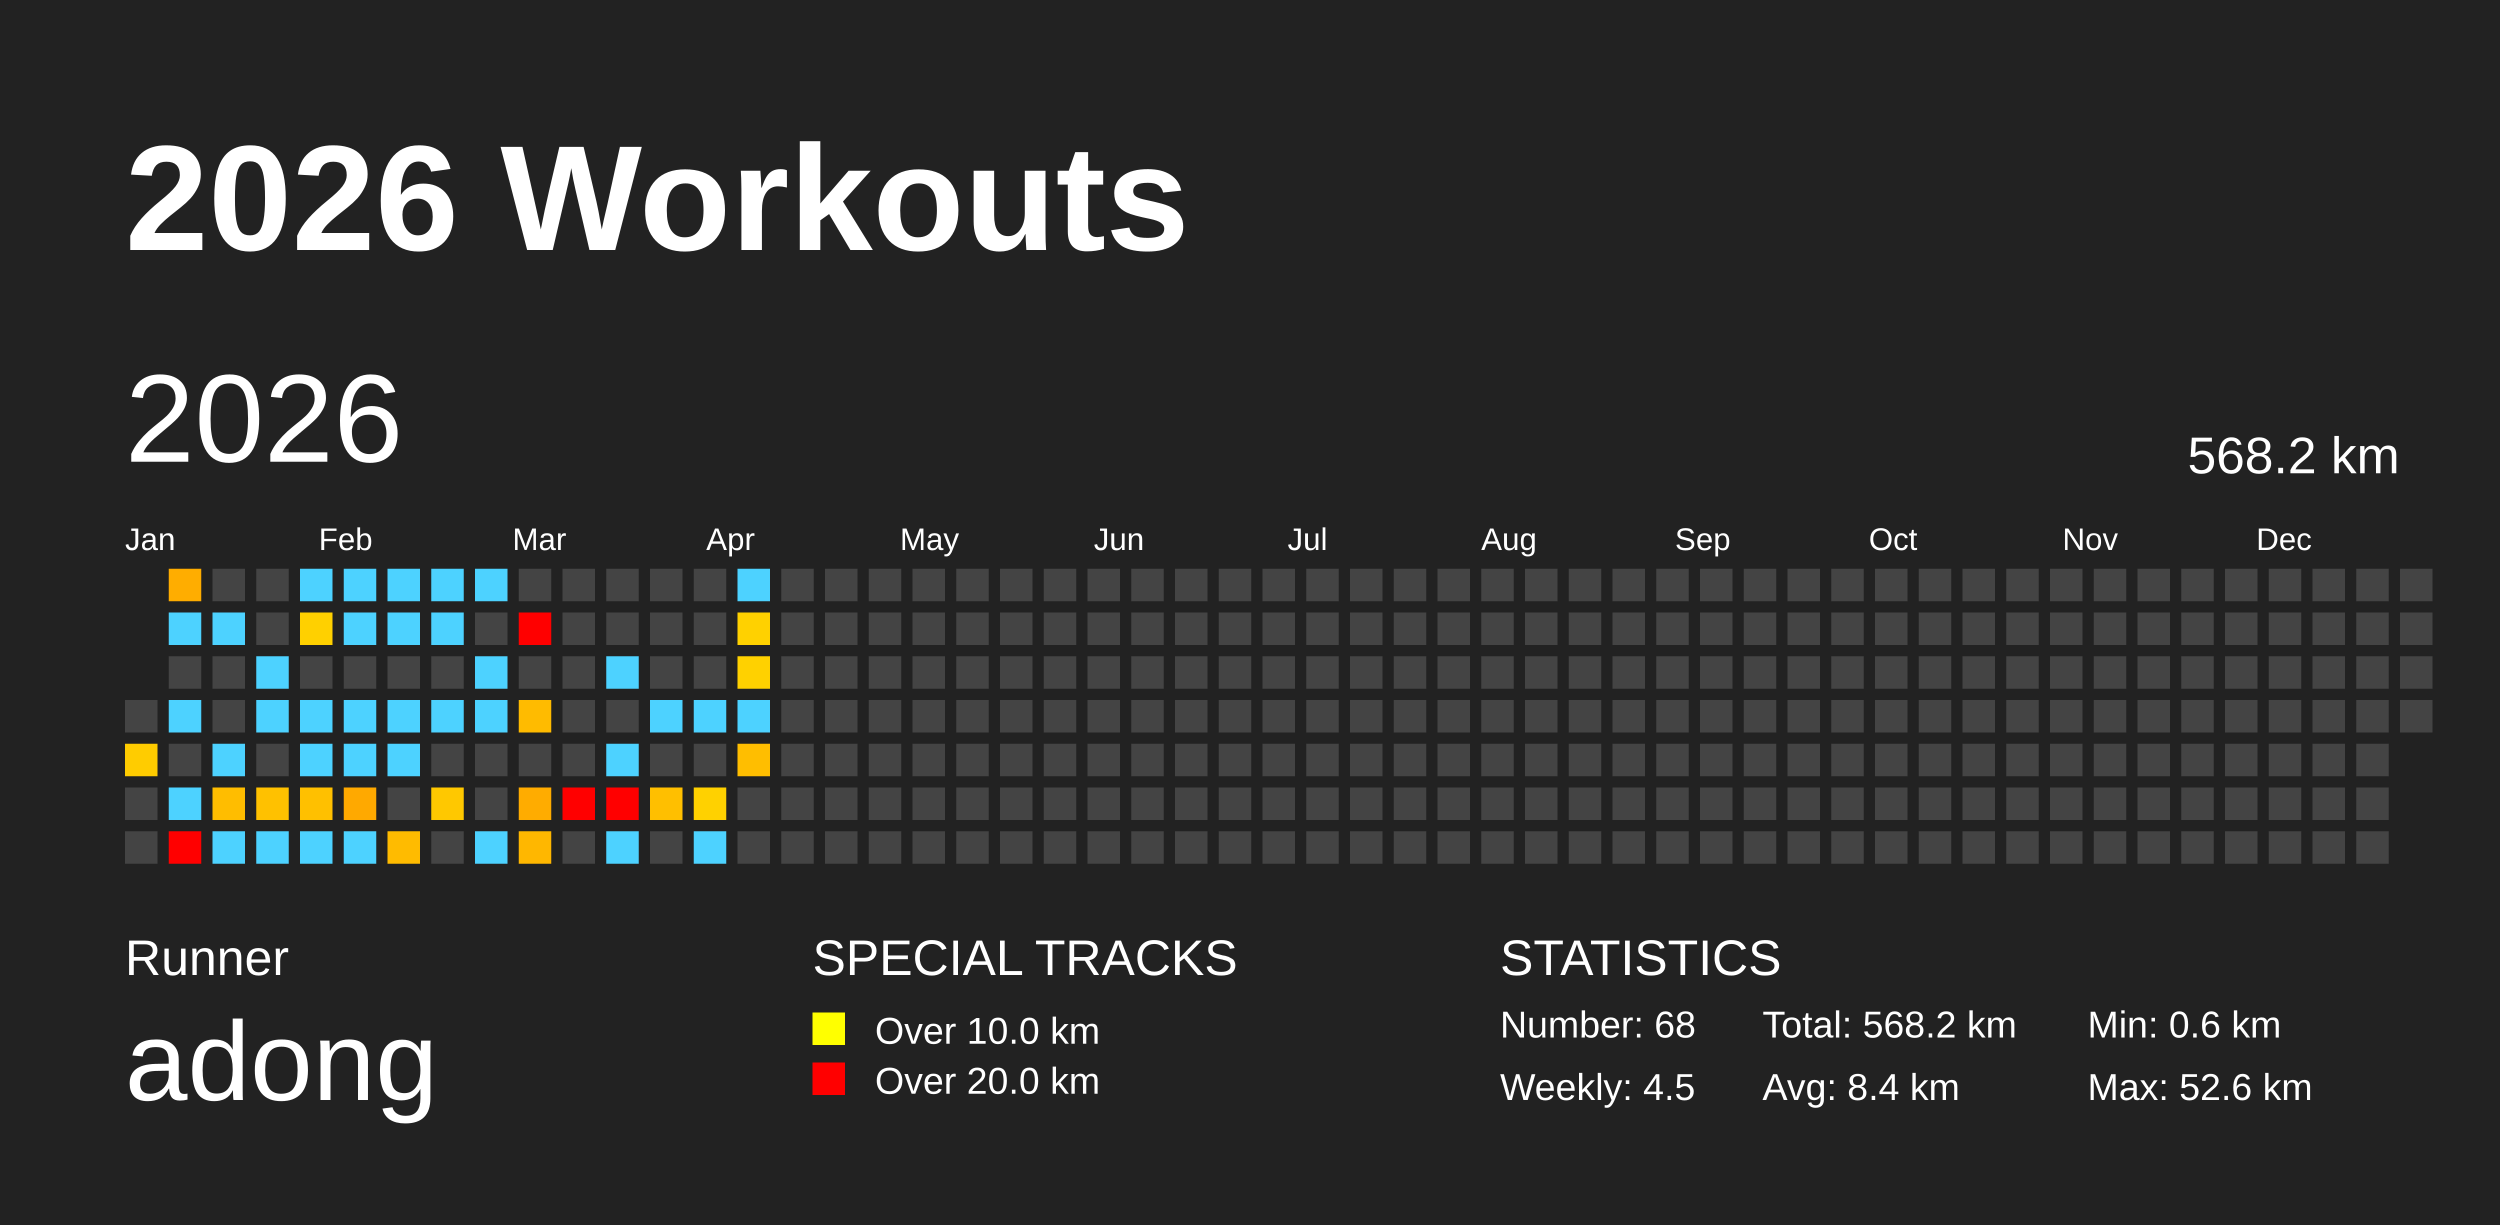
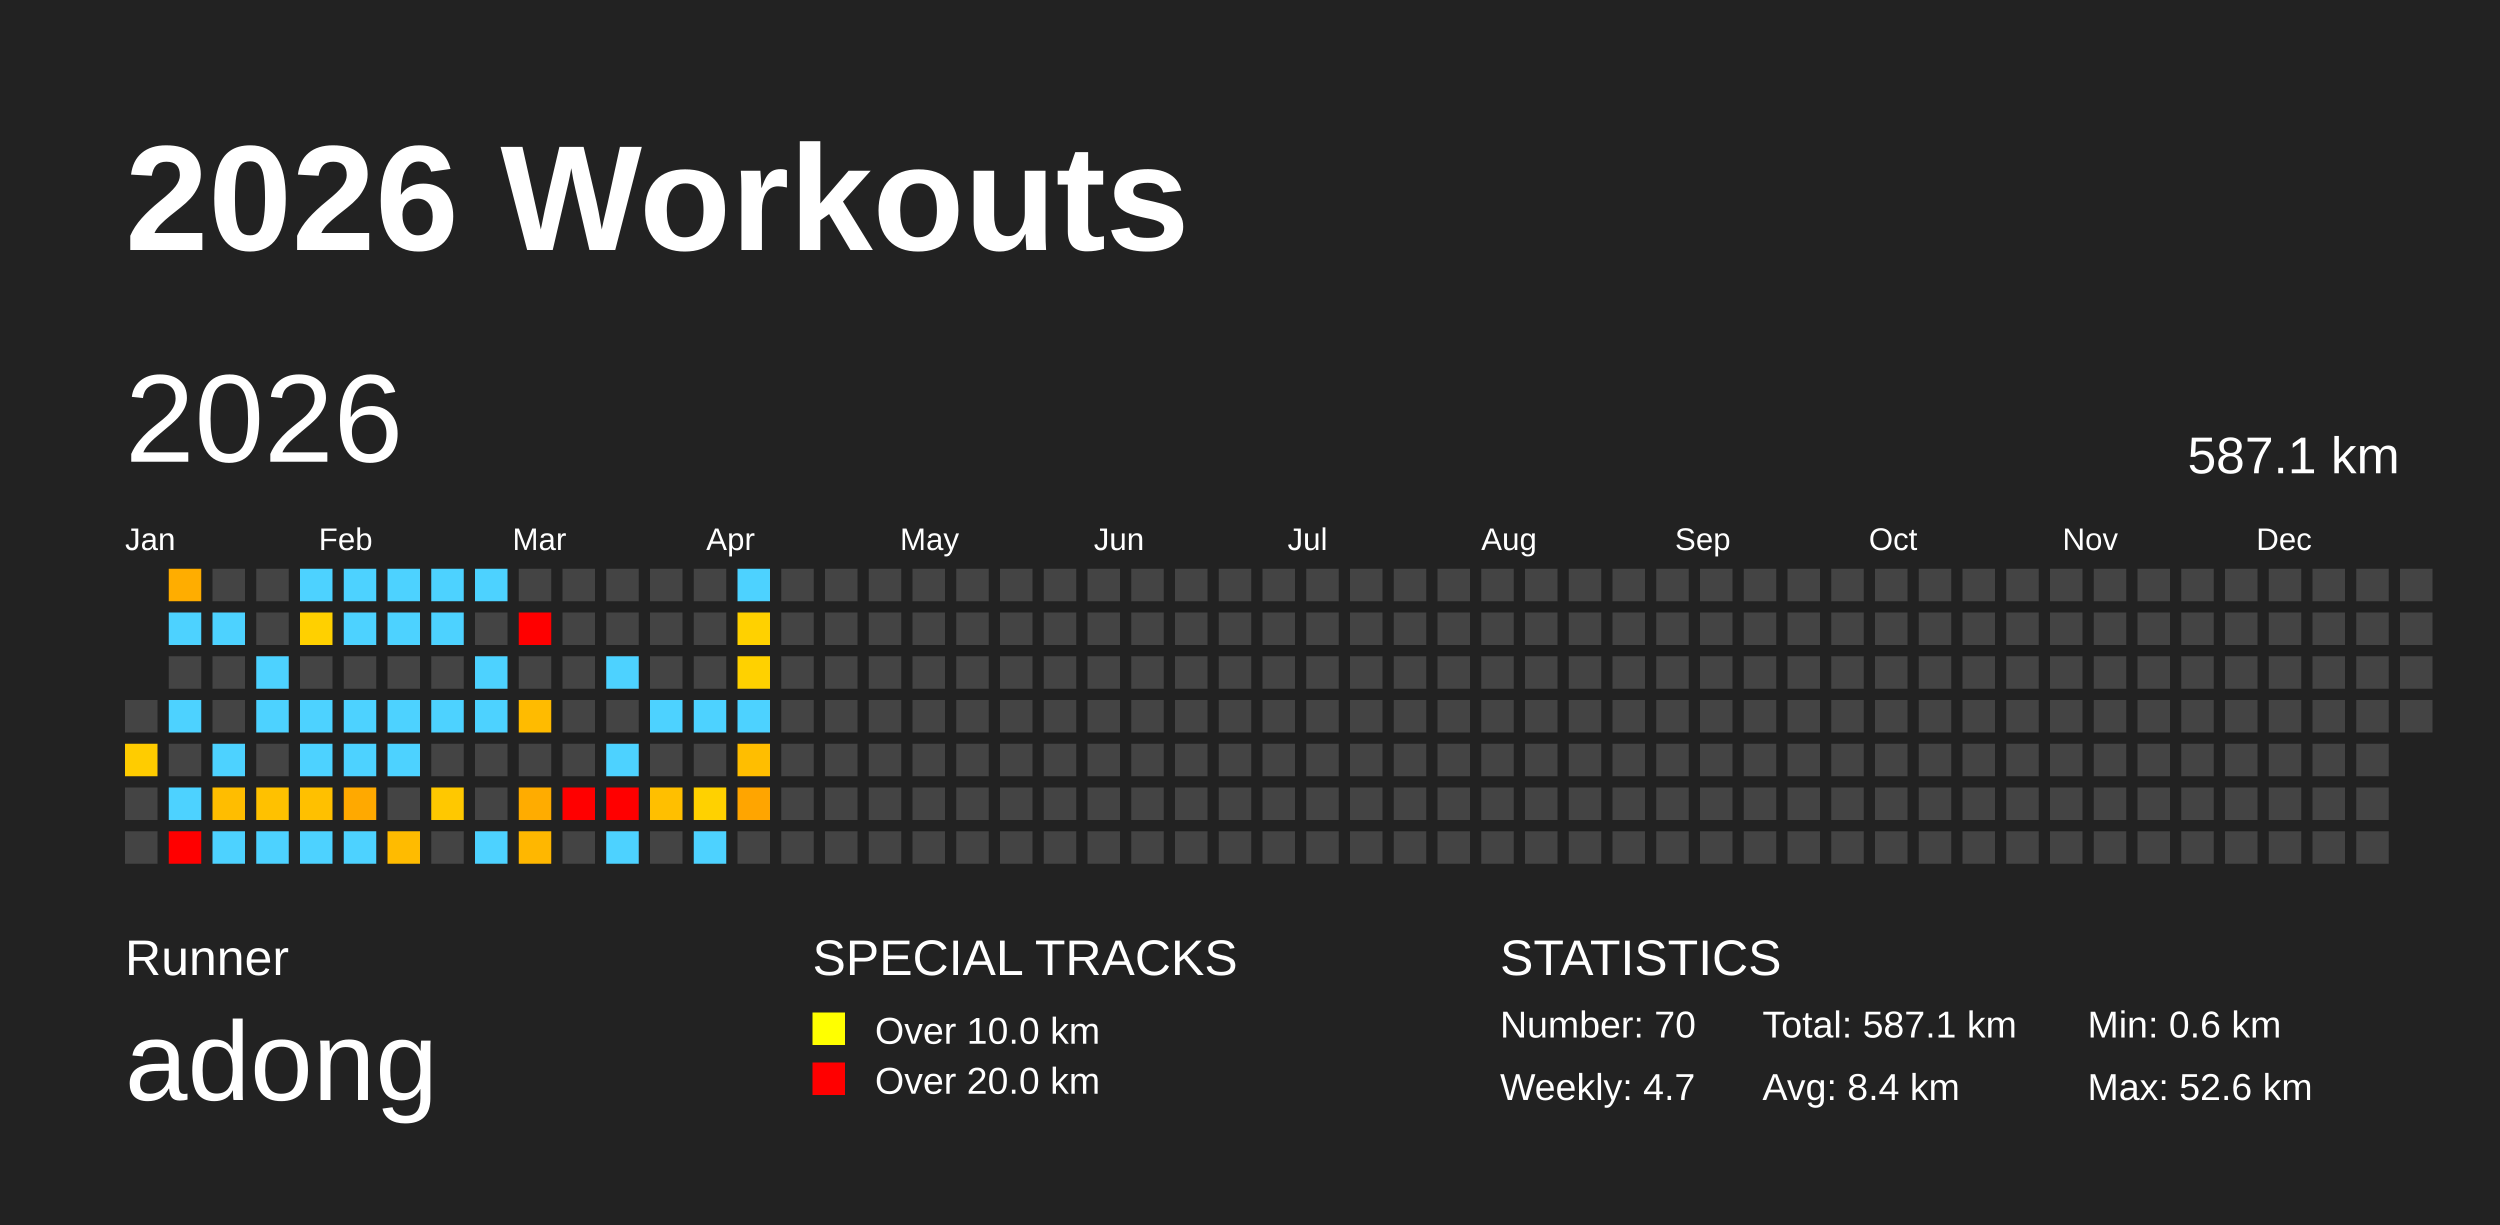
<svg xmlns="http://www.w3.org/2000/svg" baseProfile="full" height="98mm" version="1.1" viewBox="0,0,200,98" width="200mm">
  <defs />
  <rect fill="#222222" height="98" width="200" x="0" y="0" />
  <text fill="#FFFFFF" style="font-size:12px; font-family:Arial; font-weight:bold;" x="10" y="20">2026 Workouts</text>
  <text fill="#FFFFFF" style="font-size:4px; font-family:Arial" x="10" y="78">Runner</text>
  <text fill="#FFFFFF" style="font-size:9px; font-family:Arial" x="10" y="88">adong</text>
  <text fill="#FFFFFF" style="font-size:4px; font-family:Arial" x="65" y="78">SPECIAL TRACKS</text>
  <rect fill="yellow" height="2.6" width="2.6" x="65" y="81" />
  <text fill="#FFFFFF" style="font-size:3px; font-family:Arial" x="70" y="83.5">Over 10.0 km</text>
  <rect fill="red" height="2.6" width="2.6" x="65" y="85" />
  <text fill="#FFFFFF" style="font-size:3px; font-family:Arial" x="70" y="87.5">Over 20.0 km</text>
  <text fill="#FFFFFF" style="font-size:4px; font-family:Arial" x="120" y="78">STATISTICS</text>
-   <text fill="#FFFFFF" style="font-size:3px; font-family:Arial" x="120" y="83">Number: 68</text>
-   <text fill="#FFFFFF" style="font-size:3px; font-family:Arial" x="120" y="88">Weekly: 4.5</text>
-   <text fill="#FFFFFF" style="font-size:3px; font-family:Arial" x="141" y="83">Total: 568.2 km</text>
+   <text fill="#FFFFFF" style="font-size:3px; font-family:Arial" x="120" y="83">Number: 70</text>
+   <text fill="#FFFFFF" style="font-size:3px; font-family:Arial" x="120" y="88">Weekly: 4.7</text>
+   <text fill="#FFFFFF" style="font-size:3px; font-family:Arial" x="141" y="83">Total: 587.1 km</text>
  <text fill="#FFFFFF" style="font-size:3px; font-family:Arial" x="141" y="88">Avg: 8.4 km</text>
  <text fill="#FFFFFF" style="font-size:3px; font-family:Arial" x="167" y="83">Min: 0.6 km</text>
  <text fill="#FFFFFF" style="font-size:3px; font-family:Arial" x="167" y="88">Max: 52.6 km</text>
  <text dominant-baseline="hanging" fill="#FFFFFF" style="font-size:10.0px; font-family:Arial;" x="10" y="30">2026</text>
-   <text dominant-baseline="hanging" fill="#FFFFFF" style="font-size:4.125px; font-family:Arial;" x="175" y="35">568.2 km</text>
+   <text dominant-baseline="hanging" fill="#FFFFFF" style="font-size:4.125px; font-family:Arial;" x="175" y="35">587.1 km</text>
  <text fill="#FFFFFF" style="font-size:2.5px; font-family:Arial" x="10.0" y="44">Jan</text>
  <text fill="#FFFFFF" style="font-size:2.5px; font-family:Arial" x="25.5" y="44">Feb</text>
  <text fill="#FFFFFF" style="font-size:2.5px; font-family:Arial" x="41.0" y="44">Mar</text>
  <text fill="#FFFFFF" style="font-size:2.5px; font-family:Arial" x="56.5" y="44">Apr</text>
  <text fill="#FFFFFF" style="font-size:2.5px; font-family:Arial" x="72.0" y="44">May</text>
  <text fill="#FFFFFF" style="font-size:2.5px; font-family:Arial" x="87.5" y="44">Jun</text>
  <text fill="#FFFFFF" style="font-size:2.5px; font-family:Arial" x="103.0" y="44">Jul</text>
  <text fill="#FFFFFF" style="font-size:2.5px; font-family:Arial" x="118.5" y="44">Aug</text>
  <text fill="#FFFFFF" style="font-size:2.5px; font-family:Arial" x="134.0" y="44">Sep</text>
  <text fill="#FFFFFF" style="font-size:2.5px; font-family:Arial" x="149.5" y="44">Oct</text>
  <text fill="#FFFFFF" style="font-size:2.5px; font-family:Arial" x="165.0" y="44">Nov</text>
  <text fill="#FFFFFF" style="font-size:2.5px; font-family:Arial" x="180.5" y="44">Dec</text>
  <rect fill="#444444" height="2.6" width="2.6" x="10.0" y="56.0" />
  <rect fill="#ffcc00" height="2.6" width="2.6" x="10.0" y="59.5" />
  <rect fill="#444444" height="2.6" width="2.6" x="10.0" y="63.0" />
  <rect fill="#444444" height="2.6" width="2.6" x="10.0" y="66.5" />
  <rect fill="#ffad00" height="2.6" width="2.6" x="13.5" y="45.5" />
  <rect fill="#4dd2ff" height="2.6" width="2.6" x="13.5" y="49.0" />
  <rect fill="#444444" height="2.6" width="2.6" x="13.5" y="52.5" />
  <rect fill="#4dd2ff" height="2.6" width="2.6" x="13.5" y="56.0" />
  <rect fill="#444444" height="2.6" width="2.6" x="13.5" y="59.5" />
  <rect fill="#4dd2ff" height="2.6" width="2.6" x="13.5" y="63.0" />
  <rect fill="red" height="2.6" width="2.6" x="13.5" y="66.5" />
  <rect fill="#444444" height="2.6" width="2.6" x="17.0" y="45.5" />
  <rect fill="#4dd2ff" height="2.6" width="2.6" x="17.0" y="49.0" />
  <rect fill="#444444" height="2.6" width="2.6" x="17.0" y="52.5" />
  <rect fill="#444444" height="2.6" width="2.6" x="17.0" y="56.0" />
  <rect fill="#4dd2ff" height="2.6" width="2.6" x="17.0" y="59.5" />
  <rect fill="#ffbd00" height="2.6" width="2.6" x="17.0" y="63.0" />
  <rect fill="#4dd2ff" height="2.6" width="2.6" x="17.0" y="66.5" />
  <rect fill="#444444" height="2.6" width="2.6" x="20.5" y="45.5" />
  <rect fill="#444444" height="2.6" width="2.6" x="20.5" y="49.0" />
  <rect fill="#4dd2ff" height="2.6" width="2.6" x="20.5" y="52.5" />
  <rect fill="#4dd2ff" height="2.6" width="2.6" x="20.5" y="56.0" />
  <rect fill="#444444" height="2.6" width="2.6" x="20.5" y="59.5" />
  <rect fill="#ffc100" height="2.6" width="2.6" x="20.5" y="63.0" />
  <rect fill="#4dd2ff" height="2.6" width="2.6" x="20.5" y="66.5" />
  <rect fill="#4dd2ff" height="2.6" width="2.6" x="24.0" y="45.5" />
  <rect fill="#ffd000" height="2.6" width="2.6" x="24.0" y="49.0" />
  <rect fill="#444444" height="2.6" width="2.6" x="24.0" y="52.5" />
  <rect fill="#4dd2ff" height="2.6" width="2.6" x="24.0" y="56.0" />
  <rect fill="#4dd2ff" height="2.6" width="2.6" x="24.0" y="59.5" />
  <rect fill="#ffc000" height="2.6" width="2.6" x="24.0" y="63.0" />
  <rect fill="#4dd2ff" height="2.6" width="2.6" x="24.0" y="66.5" />
  <rect fill="#4dd2ff" height="2.6" width="2.6" x="27.5" y="45.5" />
  <rect fill="#4dd2ff" height="2.6" width="2.6" x="27.5" y="49.0" />
  <rect fill="#444444" height="2.6" width="2.6" x="27.5" y="52.5" />
  <rect fill="#4dd2ff" height="2.6" width="2.6" x="27.5" y="56.0" />
  <rect fill="#4dd2ff" height="2.6" width="2.6" x="27.5" y="59.5" />
  <rect fill="#ffa900" height="2.6" width="2.6" x="27.5" y="63.0" />
  <rect fill="#4dd2ff" height="2.6" width="2.6" x="27.5" y="66.5" />
  <rect fill="#4dd2ff" height="2.6" width="2.6" x="31.0" y="45.5" />
  <rect fill="#4dd2ff" height="2.6" width="2.6" x="31.0" y="49.0" />
  <rect fill="#444444" height="2.6" width="2.6" x="31.0" y="52.5" />
  <rect fill="#4dd2ff" height="2.6" width="2.6" x="31.0" y="56.0" />
  <rect fill="#4dd2ff" height="2.6" width="2.6" x="31.0" y="59.5" />
  <rect fill="#444444" height="2.6" width="2.6" x="31.0" y="63.0" />
  <rect fill="#ffbb00" height="2.6" width="2.6" x="31.0" y="66.5" />
  <rect fill="#4dd2ff" height="2.6" width="2.6" x="34.5" y="45.5" />
  <rect fill="#4dd2ff" height="2.6" width="2.6" x="34.5" y="49.0" />
  <rect fill="#444444" height="2.6" width="2.6" x="34.5" y="52.5" />
  <rect fill="#4dd2ff" height="2.6" width="2.6" x="34.5" y="56.0" />
  <rect fill="#444444" height="2.6" width="2.6" x="34.5" y="59.5" />
  <rect fill="#ffc800" height="2.6" width="2.6" x="34.5" y="63.0" />
  <rect fill="#444444" height="2.6" width="2.6" x="34.5" y="66.5" />
  <rect fill="#4dd2ff" height="2.6" width="2.6" x="38.0" y="45.5" />
  <rect fill="#444444" height="2.6" width="2.6" x="38.0" y="49.0" />
  <rect fill="#4dd2ff" height="2.6" width="2.6" x="38.0" y="52.5" />
  <rect fill="#4dd2ff" height="2.6" width="2.6" x="38.0" y="56.0" />
  <rect fill="#444444" height="2.6" width="2.6" x="38.0" y="59.5" />
  <rect fill="#444444" height="2.6" width="2.6" x="38.0" y="63.0" />
  <rect fill="#4dd2ff" height="2.6" width="2.6" x="38.0" y="66.5" />
  <rect fill="#444444" height="2.6" width="2.6" x="41.5" y="45.5" />
  <rect fill="red" height="2.6" width="2.6" x="41.5" y="49.0" />
  <rect fill="#444444" height="2.6" width="2.6" x="41.5" y="52.5" />
  <rect fill="#ffbb00" height="2.6" width="2.6" x="41.5" y="56.0" />
  <rect fill="#444444" height="2.6" width="2.6" x="41.5" y="59.5" />
  <rect fill="#ffac00" height="2.6" width="2.6" x="41.5" y="63.0" />
  <rect fill="#ffb700" height="2.6" width="2.6" x="41.5" y="66.5" />
  <rect fill="#444444" height="2.6" width="2.6" x="45.0" y="45.5" />
  <rect fill="#444444" height="2.6" width="2.6" x="45.0" y="49.0" />
  <rect fill="#444444" height="2.6" width="2.6" x="45.0" y="52.5" />
  <rect fill="#444444" height="2.6" width="2.6" x="45.0" y="56.0" />
  <rect fill="#444444" height="2.6" width="2.6" x="45.0" y="59.5" />
  <rect fill="red" height="2.6" width="2.6" x="45.0" y="63.0" />
  <rect fill="#444444" height="2.6" width="2.6" x="45.0" y="66.5" />
  <rect fill="#444444" height="2.6" width="2.6" x="48.5" y="45.5" />
  <rect fill="#444444" height="2.6" width="2.6" x="48.5" y="49.0" />
  <rect fill="#4dd2ff" height="2.6" width="2.6" x="48.5" y="52.5" />
  <rect fill="#444444" height="2.6" width="2.6" x="48.5" y="56.0" />
  <rect fill="#4dd2ff" height="2.6" width="2.6" x="48.5" y="59.5" />
  <rect fill="red" height="2.6" width="2.6" x="48.5" y="63.0" />
  <rect fill="#4dd2ff" height="2.6" width="2.6" x="48.5" y="66.5" />
  <rect fill="#444444" height="2.6" width="2.6" x="52.0" y="45.5" />
  <rect fill="#444444" height="2.6" width="2.6" x="52.0" y="49.0" />
  <rect fill="#444444" height="2.6" width="2.6" x="52.0" y="52.5" />
  <rect fill="#4dd2ff" height="2.6" width="2.6" x="52.0" y="56.0" />
  <rect fill="#444444" height="2.6" width="2.6" x="52.0" y="59.5" />
  <rect fill="#ffbf00" height="2.6" width="2.6" x="52.0" y="63.0" />
  <rect fill="#444444" height="2.6" width="2.6" x="52.0" y="66.5" />
  <rect fill="#444444" height="2.6" width="2.6" x="55.5" y="45.5" />
  <rect fill="#444444" height="2.6" width="2.6" x="55.5" y="49.0" />
  <rect fill="#444444" height="2.6" width="2.6" x="55.5" y="52.5" />
  <rect fill="#4dd2ff" height="2.6" width="2.6" x="55.5" y="56.0" />
  <rect fill="#444444" height="2.6" width="2.6" x="55.5" y="59.5" />
  <rect fill="#ffd100" height="2.6" width="2.6" x="55.5" y="63.0" />
  <rect fill="#4dd2ff" height="2.6" width="2.6" x="55.5" y="66.5" />
  <rect fill="#4dd2ff" height="2.6" width="2.6" x="59.0" y="45.5" />
  <rect fill="#ffd100" height="2.6" width="2.6" x="59.0" y="49.0" />
  <rect fill="#ffd100" height="2.6" width="2.6" x="59.0" y="52.5" />
  <rect fill="#4dd2ff" height="2.6" width="2.6" x="59.0" y="56.0" />
  <rect fill="#ffbe00" height="2.6" width="2.6" x="59.0" y="59.5" />
-   <rect fill="#444444" height="2.6" width="2.6" x="59.0" y="63.0" />
+   <rect fill="#ffa500" height="2.6" width="2.6" x="59.0" y="63.0" />
  <rect fill="#444444" height="2.6" width="2.6" x="59.0" y="66.5" />
  <rect fill="#444444" height="2.6" width="2.6" x="62.5" y="45.5" />
  <rect fill="#444444" height="2.6" width="2.6" x="62.5" y="49.0" />
  <rect fill="#444444" height="2.6" width="2.6" x="62.5" y="52.5" />
  <rect fill="#444444" height="2.6" width="2.6" x="62.5" y="56.0" />
  <rect fill="#444444" height="2.6" width="2.6" x="62.5" y="59.5" />
  <rect fill="#444444" height="2.6" width="2.6" x="62.5" y="63.0" />
  <rect fill="#444444" height="2.6" width="2.6" x="62.5" y="66.5" />
  <rect fill="#444444" height="2.6" width="2.6" x="66.0" y="45.5" />
  <rect fill="#444444" height="2.6" width="2.6" x="66.0" y="49.0" />
  <rect fill="#444444" height="2.6" width="2.6" x="66.0" y="52.5" />
  <rect fill="#444444" height="2.6" width="2.6" x="66.0" y="56.0" />
  <rect fill="#444444" height="2.6" width="2.6" x="66.0" y="59.5" />
  <rect fill="#444444" height="2.6" width="2.6" x="66.0" y="63.0" />
  <rect fill="#444444" height="2.6" width="2.6" x="66.0" y="66.5" />
  <rect fill="#444444" height="2.6" width="2.6" x="69.5" y="45.5" />
  <rect fill="#444444" height="2.6" width="2.6" x="69.5" y="49.0" />
  <rect fill="#444444" height="2.6" width="2.6" x="69.5" y="52.5" />
  <rect fill="#444444" height="2.6" width="2.6" x="69.5" y="56.0" />
  <rect fill="#444444" height="2.6" width="2.6" x="69.5" y="59.5" />
  <rect fill="#444444" height="2.6" width="2.6" x="69.5" y="63.0" />
  <rect fill="#444444" height="2.6" width="2.6" x="69.5" y="66.5" />
  <rect fill="#444444" height="2.6" width="2.6" x="73.0" y="45.5" />
  <rect fill="#444444" height="2.6" width="2.6" x="73.0" y="49.0" />
  <rect fill="#444444" height="2.6" width="2.6" x="73.0" y="52.5" />
  <rect fill="#444444" height="2.6" width="2.6" x="73.0" y="56.0" />
  <rect fill="#444444" height="2.6" width="2.6" x="73.0" y="59.5" />
  <rect fill="#444444" height="2.6" width="2.6" x="73.0" y="63.0" />
  <rect fill="#444444" height="2.6" width="2.6" x="73.0" y="66.5" />
  <rect fill="#444444" height="2.6" width="2.6" x="76.5" y="45.5" />
  <rect fill="#444444" height="2.6" width="2.6" x="76.5" y="49.0" />
  <rect fill="#444444" height="2.6" width="2.6" x="76.5" y="52.5" />
  <rect fill="#444444" height="2.6" width="2.6" x="76.5" y="56.0" />
  <rect fill="#444444" height="2.6" width="2.6" x="76.5" y="59.5" />
  <rect fill="#444444" height="2.6" width="2.6" x="76.5" y="63.0" />
  <rect fill="#444444" height="2.6" width="2.6" x="76.5" y="66.5" />
  <rect fill="#444444" height="2.6" width="2.6" x="80.0" y="45.5" />
  <rect fill="#444444" height="2.6" width="2.6" x="80.0" y="49.0" />
  <rect fill="#444444" height="2.6" width="2.6" x="80.0" y="52.5" />
  <rect fill="#444444" height="2.6" width="2.6" x="80.0" y="56.0" />
  <rect fill="#444444" height="2.6" width="2.6" x="80.0" y="59.5" />
  <rect fill="#444444" height="2.6" width="2.6" x="80.0" y="63.0" />
  <rect fill="#444444" height="2.6" width="2.6" x="80.0" y="66.5" />
  <rect fill="#444444" height="2.6" width="2.6" x="83.5" y="45.5" />
  <rect fill="#444444" height="2.6" width="2.6" x="83.5" y="49.0" />
  <rect fill="#444444" height="2.6" width="2.6" x="83.5" y="52.5" />
  <rect fill="#444444" height="2.6" width="2.6" x="83.5" y="56.0" />
  <rect fill="#444444" height="2.6" width="2.6" x="83.5" y="59.5" />
  <rect fill="#444444" height="2.6" width="2.6" x="83.5" y="63.0" />
  <rect fill="#444444" height="2.6" width="2.6" x="83.5" y="66.5" />
  <rect fill="#444444" height="2.6" width="2.6" x="87.0" y="45.5" />
  <rect fill="#444444" height="2.6" width="2.6" x="87.0" y="49.0" />
  <rect fill="#444444" height="2.6" width="2.6" x="87.0" y="52.5" />
  <rect fill="#444444" height="2.6" width="2.6" x="87.0" y="56.0" />
  <rect fill="#444444" height="2.6" width="2.6" x="87.0" y="59.5" />
  <rect fill="#444444" height="2.6" width="2.6" x="87.0" y="63.0" />
  <rect fill="#444444" height="2.6" width="2.6" x="87.0" y="66.5" />
  <rect fill="#444444" height="2.6" width="2.6" x="90.5" y="45.5" />
  <rect fill="#444444" height="2.6" width="2.6" x="90.5" y="49.0" />
  <rect fill="#444444" height="2.6" width="2.6" x="90.5" y="52.5" />
  <rect fill="#444444" height="2.6" width="2.6" x="90.5" y="56.0" />
  <rect fill="#444444" height="2.6" width="2.6" x="90.5" y="59.5" />
  <rect fill="#444444" height="2.6" width="2.6" x="90.5" y="63.0" />
  <rect fill="#444444" height="2.6" width="2.6" x="90.5" y="66.5" />
  <rect fill="#444444" height="2.6" width="2.6" x="94.0" y="45.5" />
  <rect fill="#444444" height="2.6" width="2.6" x="94.0" y="49.0" />
  <rect fill="#444444" height="2.6" width="2.6" x="94.0" y="52.5" />
  <rect fill="#444444" height="2.6" width="2.6" x="94.0" y="56.0" />
  <rect fill="#444444" height="2.6" width="2.6" x="94.0" y="59.5" />
  <rect fill="#444444" height="2.6" width="2.6" x="94.0" y="63.0" />
  <rect fill="#444444" height="2.6" width="2.6" x="94.0" y="66.5" />
  <rect fill="#444444" height="2.6" width="2.6" x="97.5" y="45.5" />
  <rect fill="#444444" height="2.6" width="2.6" x="97.5" y="49.0" />
  <rect fill="#444444" height="2.6" width="2.6" x="97.5" y="52.5" />
  <rect fill="#444444" height="2.6" width="2.6" x="97.5" y="56.0" />
  <rect fill="#444444" height="2.6" width="2.6" x="97.5" y="59.5" />
  <rect fill="#444444" height="2.6" width="2.6" x="97.5" y="63.0" />
  <rect fill="#444444" height="2.6" width="2.6" x="97.5" y="66.5" />
  <rect fill="#444444" height="2.6" width="2.6" x="101.0" y="45.5" />
  <rect fill="#444444" height="2.6" width="2.6" x="101.0" y="49.0" />
  <rect fill="#444444" height="2.6" width="2.6" x="101.0" y="52.5" />
  <rect fill="#444444" height="2.6" width="2.6" x="101.0" y="56.0" />
  <rect fill="#444444" height="2.6" width="2.6" x="101.0" y="59.5" />
  <rect fill="#444444" height="2.6" width="2.6" x="101.0" y="63.0" />
  <rect fill="#444444" height="2.6" width="2.6" x="101.0" y="66.5" />
  <rect fill="#444444" height="2.6" width="2.6" x="104.5" y="45.5" />
  <rect fill="#444444" height="2.6" width="2.6" x="104.5" y="49.0" />
  <rect fill="#444444" height="2.6" width="2.6" x="104.5" y="52.5" />
  <rect fill="#444444" height="2.6" width="2.6" x="104.5" y="56.0" />
  <rect fill="#444444" height="2.6" width="2.6" x="104.5" y="59.5" />
  <rect fill="#444444" height="2.6" width="2.6" x="104.5" y="63.0" />
  <rect fill="#444444" height="2.6" width="2.6" x="104.5" y="66.5" />
  <rect fill="#444444" height="2.6" width="2.6" x="108.0" y="45.5" />
  <rect fill="#444444" height="2.6" width="2.6" x="108.0" y="49.0" />
  <rect fill="#444444" height="2.6" width="2.6" x="108.0" y="52.5" />
  <rect fill="#444444" height="2.6" width="2.6" x="108.0" y="56.0" />
  <rect fill="#444444" height="2.6" width="2.6" x="108.0" y="59.5" />
  <rect fill="#444444" height="2.6" width="2.6" x="108.0" y="63.0" />
  <rect fill="#444444" height="2.6" width="2.6" x="108.0" y="66.5" />
  <rect fill="#444444" height="2.6" width="2.6" x="111.5" y="45.5" />
  <rect fill="#444444" height="2.6" width="2.6" x="111.5" y="49.0" />
  <rect fill="#444444" height="2.6" width="2.6" x="111.5" y="52.5" />
  <rect fill="#444444" height="2.6" width="2.6" x="111.5" y="56.0" />
  <rect fill="#444444" height="2.6" width="2.6" x="111.5" y="59.5" />
  <rect fill="#444444" height="2.6" width="2.6" x="111.5" y="63.0" />
  <rect fill="#444444" height="2.6" width="2.6" x="111.5" y="66.5" />
  <rect fill="#444444" height="2.6" width="2.6" x="115.0" y="45.5" />
  <rect fill="#444444" height="2.6" width="2.6" x="115.0" y="49.0" />
  <rect fill="#444444" height="2.6" width="2.6" x="115.0" y="52.5" />
  <rect fill="#444444" height="2.6" width="2.6" x="115.0" y="56.0" />
  <rect fill="#444444" height="2.6" width="2.6" x="115.0" y="59.5" />
  <rect fill="#444444" height="2.6" width="2.6" x="115.0" y="63.0" />
  <rect fill="#444444" height="2.6" width="2.6" x="115.0" y="66.5" />
  <rect fill="#444444" height="2.6" width="2.6" x="118.5" y="45.5" />
  <rect fill="#444444" height="2.6" width="2.6" x="118.5" y="49.0" />
  <rect fill="#444444" height="2.6" width="2.6" x="118.5" y="52.5" />
  <rect fill="#444444" height="2.6" width="2.6" x="118.5" y="56.0" />
  <rect fill="#444444" height="2.6" width="2.6" x="118.5" y="59.5" />
  <rect fill="#444444" height="2.6" width="2.6" x="118.5" y="63.0" />
  <rect fill="#444444" height="2.6" width="2.6" x="118.5" y="66.5" />
  <rect fill="#444444" height="2.6" width="2.6" x="122.0" y="45.5" />
  <rect fill="#444444" height="2.6" width="2.6" x="122.0" y="49.0" />
  <rect fill="#444444" height="2.6" width="2.6" x="122.0" y="52.5" />
  <rect fill="#444444" height="2.6" width="2.6" x="122.0" y="56.0" />
  <rect fill="#444444" height="2.6" width="2.6" x="122.0" y="59.5" />
  <rect fill="#444444" height="2.6" width="2.6" x="122.0" y="63.0" />
  <rect fill="#444444" height="2.6" width="2.6" x="122.0" y="66.5" />
  <rect fill="#444444" height="2.6" width="2.6" x="125.5" y="45.5" />
  <rect fill="#444444" height="2.6" width="2.6" x="125.5" y="49.0" />
  <rect fill="#444444" height="2.6" width="2.6" x="125.5" y="52.5" />
  <rect fill="#444444" height="2.6" width="2.6" x="125.5" y="56.0" />
  <rect fill="#444444" height="2.6" width="2.6" x="125.5" y="59.5" />
  <rect fill="#444444" height="2.6" width="2.6" x="125.5" y="63.0" />
  <rect fill="#444444" height="2.6" width="2.6" x="125.5" y="66.5" />
  <rect fill="#444444" height="2.6" width="2.6" x="129.0" y="45.5" />
  <rect fill="#444444" height="2.6" width="2.6" x="129.0" y="49.0" />
  <rect fill="#444444" height="2.6" width="2.6" x="129.0" y="52.5" />
  <rect fill="#444444" height="2.6" width="2.6" x="129.0" y="56.0" />
  <rect fill="#444444" height="2.6" width="2.6" x="129.0" y="59.5" />
  <rect fill="#444444" height="2.6" width="2.6" x="129.0" y="63.0" />
  <rect fill="#444444" height="2.6" width="2.6" x="129.0" y="66.5" />
  <rect fill="#444444" height="2.6" width="2.6" x="132.5" y="45.5" />
  <rect fill="#444444" height="2.6" width="2.6" x="132.5" y="49.0" />
  <rect fill="#444444" height="2.6" width="2.6" x="132.5" y="52.5" />
  <rect fill="#444444" height="2.6" width="2.6" x="132.5" y="56.0" />
  <rect fill="#444444" height="2.6" width="2.6" x="132.5" y="59.5" />
  <rect fill="#444444" height="2.6" width="2.6" x="132.5" y="63.0" />
  <rect fill="#444444" height="2.6" width="2.6" x="132.5" y="66.5" />
  <rect fill="#444444" height="2.6" width="2.6" x="136.0" y="45.5" />
  <rect fill="#444444" height="2.6" width="2.6" x="136.0" y="49.0" />
  <rect fill="#444444" height="2.6" width="2.6" x="136.0" y="52.5" />
  <rect fill="#444444" height="2.6" width="2.6" x="136.0" y="56.0" />
  <rect fill="#444444" height="2.6" width="2.6" x="136.0" y="59.5" />
  <rect fill="#444444" height="2.6" width="2.6" x="136.0" y="63.0" />
  <rect fill="#444444" height="2.6" width="2.6" x="136.0" y="66.5" />
  <rect fill="#444444" height="2.6" width="2.6" x="139.5" y="45.5" />
  <rect fill="#444444" height="2.6" width="2.6" x="139.5" y="49.0" />
  <rect fill="#444444" height="2.6" width="2.6" x="139.5" y="52.5" />
  <rect fill="#444444" height="2.6" width="2.6" x="139.5" y="56.0" />
  <rect fill="#444444" height="2.6" width="2.6" x="139.5" y="59.5" />
  <rect fill="#444444" height="2.6" width="2.6" x="139.5" y="63.0" />
  <rect fill="#444444" height="2.6" width="2.6" x="139.5" y="66.5" />
  <rect fill="#444444" height="2.6" width="2.6" x="143.0" y="45.5" />
  <rect fill="#444444" height="2.6" width="2.6" x="143.0" y="49.0" />
  <rect fill="#444444" height="2.6" width="2.6" x="143.0" y="52.5" />
  <rect fill="#444444" height="2.6" width="2.6" x="143.0" y="56.0" />
  <rect fill="#444444" height="2.6" width="2.6" x="143.0" y="59.5" />
  <rect fill="#444444" height="2.6" width="2.6" x="143.0" y="63.0" />
  <rect fill="#444444" height="2.6" width="2.6" x="143.0" y="66.5" />
  <rect fill="#444444" height="2.6" width="2.6" x="146.5" y="45.5" />
  <rect fill="#444444" height="2.6" width="2.6" x="146.5" y="49.0" />
  <rect fill="#444444" height="2.6" width="2.6" x="146.5" y="52.5" />
  <rect fill="#444444" height="2.6" width="2.6" x="146.5" y="56.0" />
  <rect fill="#444444" height="2.6" width="2.6" x="146.5" y="59.5" />
  <rect fill="#444444" height="2.6" width="2.6" x="146.5" y="63.0" />
  <rect fill="#444444" height="2.6" width="2.6" x="146.5" y="66.5" />
  <rect fill="#444444" height="2.6" width="2.6" x="150.0" y="45.5" />
  <rect fill="#444444" height="2.6" width="2.6" x="150.0" y="49.0" />
  <rect fill="#444444" height="2.6" width="2.6" x="150.0" y="52.5" />
  <rect fill="#444444" height="2.6" width="2.6" x="150.0" y="56.0" />
  <rect fill="#444444" height="2.6" width="2.6" x="150.0" y="59.5" />
  <rect fill="#444444" height="2.6" width="2.6" x="150.0" y="63.0" />
  <rect fill="#444444" height="2.6" width="2.6" x="150.0" y="66.5" />
  <rect fill="#444444" height="2.6" width="2.6" x="153.5" y="45.5" />
  <rect fill="#444444" height="2.6" width="2.6" x="153.5" y="49.0" />
  <rect fill="#444444" height="2.6" width="2.6" x="153.5" y="52.5" />
  <rect fill="#444444" height="2.6" width="2.6" x="153.5" y="56.0" />
  <rect fill="#444444" height="2.6" width="2.6" x="153.5" y="59.5" />
  <rect fill="#444444" height="2.6" width="2.6" x="153.5" y="63.0" />
  <rect fill="#444444" height="2.6" width="2.6" x="153.5" y="66.5" />
  <rect fill="#444444" height="2.6" width="2.6" x="157.0" y="45.5" />
  <rect fill="#444444" height="2.6" width="2.6" x="157.0" y="49.0" />
  <rect fill="#444444" height="2.6" width="2.6" x="157.0" y="52.5" />
  <rect fill="#444444" height="2.6" width="2.6" x="157.0" y="56.0" />
  <rect fill="#444444" height="2.6" width="2.6" x="157.0" y="59.5" />
  <rect fill="#444444" height="2.6" width="2.6" x="157.0" y="63.0" />
  <rect fill="#444444" height="2.6" width="2.6" x="157.0" y="66.5" />
  <rect fill="#444444" height="2.6" width="2.6" x="160.5" y="45.5" />
  <rect fill="#444444" height="2.6" width="2.6" x="160.5" y="49.0" />
  <rect fill="#444444" height="2.6" width="2.6" x="160.5" y="52.5" />
  <rect fill="#444444" height="2.6" width="2.6" x="160.5" y="56.0" />
  <rect fill="#444444" height="2.6" width="2.6" x="160.5" y="59.5" />
  <rect fill="#444444" height="2.6" width="2.6" x="160.5" y="63.0" />
  <rect fill="#444444" height="2.6" width="2.6" x="160.5" y="66.5" />
  <rect fill="#444444" height="2.6" width="2.6" x="164.0" y="45.5" />
  <rect fill="#444444" height="2.6" width="2.6" x="164.0" y="49.0" />
  <rect fill="#444444" height="2.6" width="2.6" x="164.0" y="52.5" />
  <rect fill="#444444" height="2.6" width="2.6" x="164.0" y="56.0" />
  <rect fill="#444444" height="2.6" width="2.6" x="164.0" y="59.5" />
  <rect fill="#444444" height="2.6" width="2.6" x="164.0" y="63.0" />
  <rect fill="#444444" height="2.6" width="2.6" x="164.0" y="66.5" />
  <rect fill="#444444" height="2.6" width="2.6" x="167.5" y="45.5" />
  <rect fill="#444444" height="2.6" width="2.6" x="167.5" y="49.0" />
  <rect fill="#444444" height="2.6" width="2.6" x="167.5" y="52.5" />
  <rect fill="#444444" height="2.6" width="2.6" x="167.5" y="56.0" />
  <rect fill="#444444" height="2.6" width="2.6" x="167.5" y="59.5" />
  <rect fill="#444444" height="2.6" width="2.6" x="167.5" y="63.0" />
  <rect fill="#444444" height="2.6" width="2.6" x="167.5" y="66.5" />
  <rect fill="#444444" height="2.6" width="2.6" x="171.0" y="45.5" />
  <rect fill="#444444" height="2.6" width="2.6" x="171.0" y="49.0" />
  <rect fill="#444444" height="2.6" width="2.6" x="171.0" y="52.5" />
  <rect fill="#444444" height="2.6" width="2.6" x="171.0" y="56.0" />
  <rect fill="#444444" height="2.6" width="2.6" x="171.0" y="59.5" />
  <rect fill="#444444" height="2.6" width="2.6" x="171.0" y="63.0" />
  <rect fill="#444444" height="2.6" width="2.6" x="171.0" y="66.5" />
  <rect fill="#444444" height="2.6" width="2.6" x="174.5" y="45.5" />
  <rect fill="#444444" height="2.6" width="2.6" x="174.5" y="49.0" />
  <rect fill="#444444" height="2.6" width="2.6" x="174.5" y="52.5" />
  <rect fill="#444444" height="2.6" width="2.6" x="174.5" y="56.0" />
  <rect fill="#444444" height="2.6" width="2.6" x="174.5" y="59.5" />
  <rect fill="#444444" height="2.6" width="2.6" x="174.5" y="63.0" />
  <rect fill="#444444" height="2.6" width="2.6" x="174.5" y="66.5" />
  <rect fill="#444444" height="2.6" width="2.6" x="178.0" y="45.5" />
  <rect fill="#444444" height="2.6" width="2.6" x="178.0" y="49.0" />
  <rect fill="#444444" height="2.6" width="2.6" x="178.0" y="52.5" />
  <rect fill="#444444" height="2.6" width="2.6" x="178.0" y="56.0" />
  <rect fill="#444444" height="2.6" width="2.6" x="178.0" y="59.5" />
  <rect fill="#444444" height="2.6" width="2.6" x="178.0" y="63.0" />
  <rect fill="#444444" height="2.6" width="2.6" x="178.0" y="66.5" />
  <rect fill="#444444" height="2.6" width="2.6" x="181.5" y="45.5" />
  <rect fill="#444444" height="2.6" width="2.6" x="181.5" y="49.0" />
  <rect fill="#444444" height="2.6" width="2.6" x="181.5" y="52.5" />
  <rect fill="#444444" height="2.6" width="2.6" x="181.5" y="56.0" />
  <rect fill="#444444" height="2.6" width="2.6" x="181.5" y="59.5" />
  <rect fill="#444444" height="2.6" width="2.6" x="181.5" y="63.0" />
  <rect fill="#444444" height="2.6" width="2.6" x="181.5" y="66.5" />
  <rect fill="#444444" height="2.6" width="2.6" x="185.0" y="45.5" />
  <rect fill="#444444" height="2.6" width="2.6" x="185.0" y="49.0" />
  <rect fill="#444444" height="2.6" width="2.6" x="185.0" y="52.5" />
  <rect fill="#444444" height="2.6" width="2.6" x="185.0" y="56.0" />
  <rect fill="#444444" height="2.6" width="2.6" x="185.0" y="59.5" />
  <rect fill="#444444" height="2.6" width="2.6" x="185.0" y="63.0" />
  <rect fill="#444444" height="2.6" width="2.6" x="185.0" y="66.5" />
  <rect fill="#444444" height="2.6" width="2.6" x="188.5" y="45.5" />
  <rect fill="#444444" height="2.6" width="2.6" x="188.5" y="49.0" />
  <rect fill="#444444" height="2.6" width="2.6" x="188.5" y="52.5" />
  <rect fill="#444444" height="2.6" width="2.6" x="188.5" y="56.0" />
  <rect fill="#444444" height="2.6" width="2.6" x="188.5" y="59.5" />
  <rect fill="#444444" height="2.6" width="2.6" x="188.5" y="63.0" />
  <rect fill="#444444" height="2.6" width="2.6" x="188.5" y="66.5" />
  <rect fill="#444444" height="2.6" width="2.6" x="192.0" y="45.5" />
  <rect fill="#444444" height="2.6" width="2.6" x="192.0" y="49.0" />
  <rect fill="#444444" height="2.6" width="2.6" x="192.0" y="52.5" />
  <rect fill="#444444" height="2.6" width="2.6" x="192.0" y="56.0" />
</svg>
